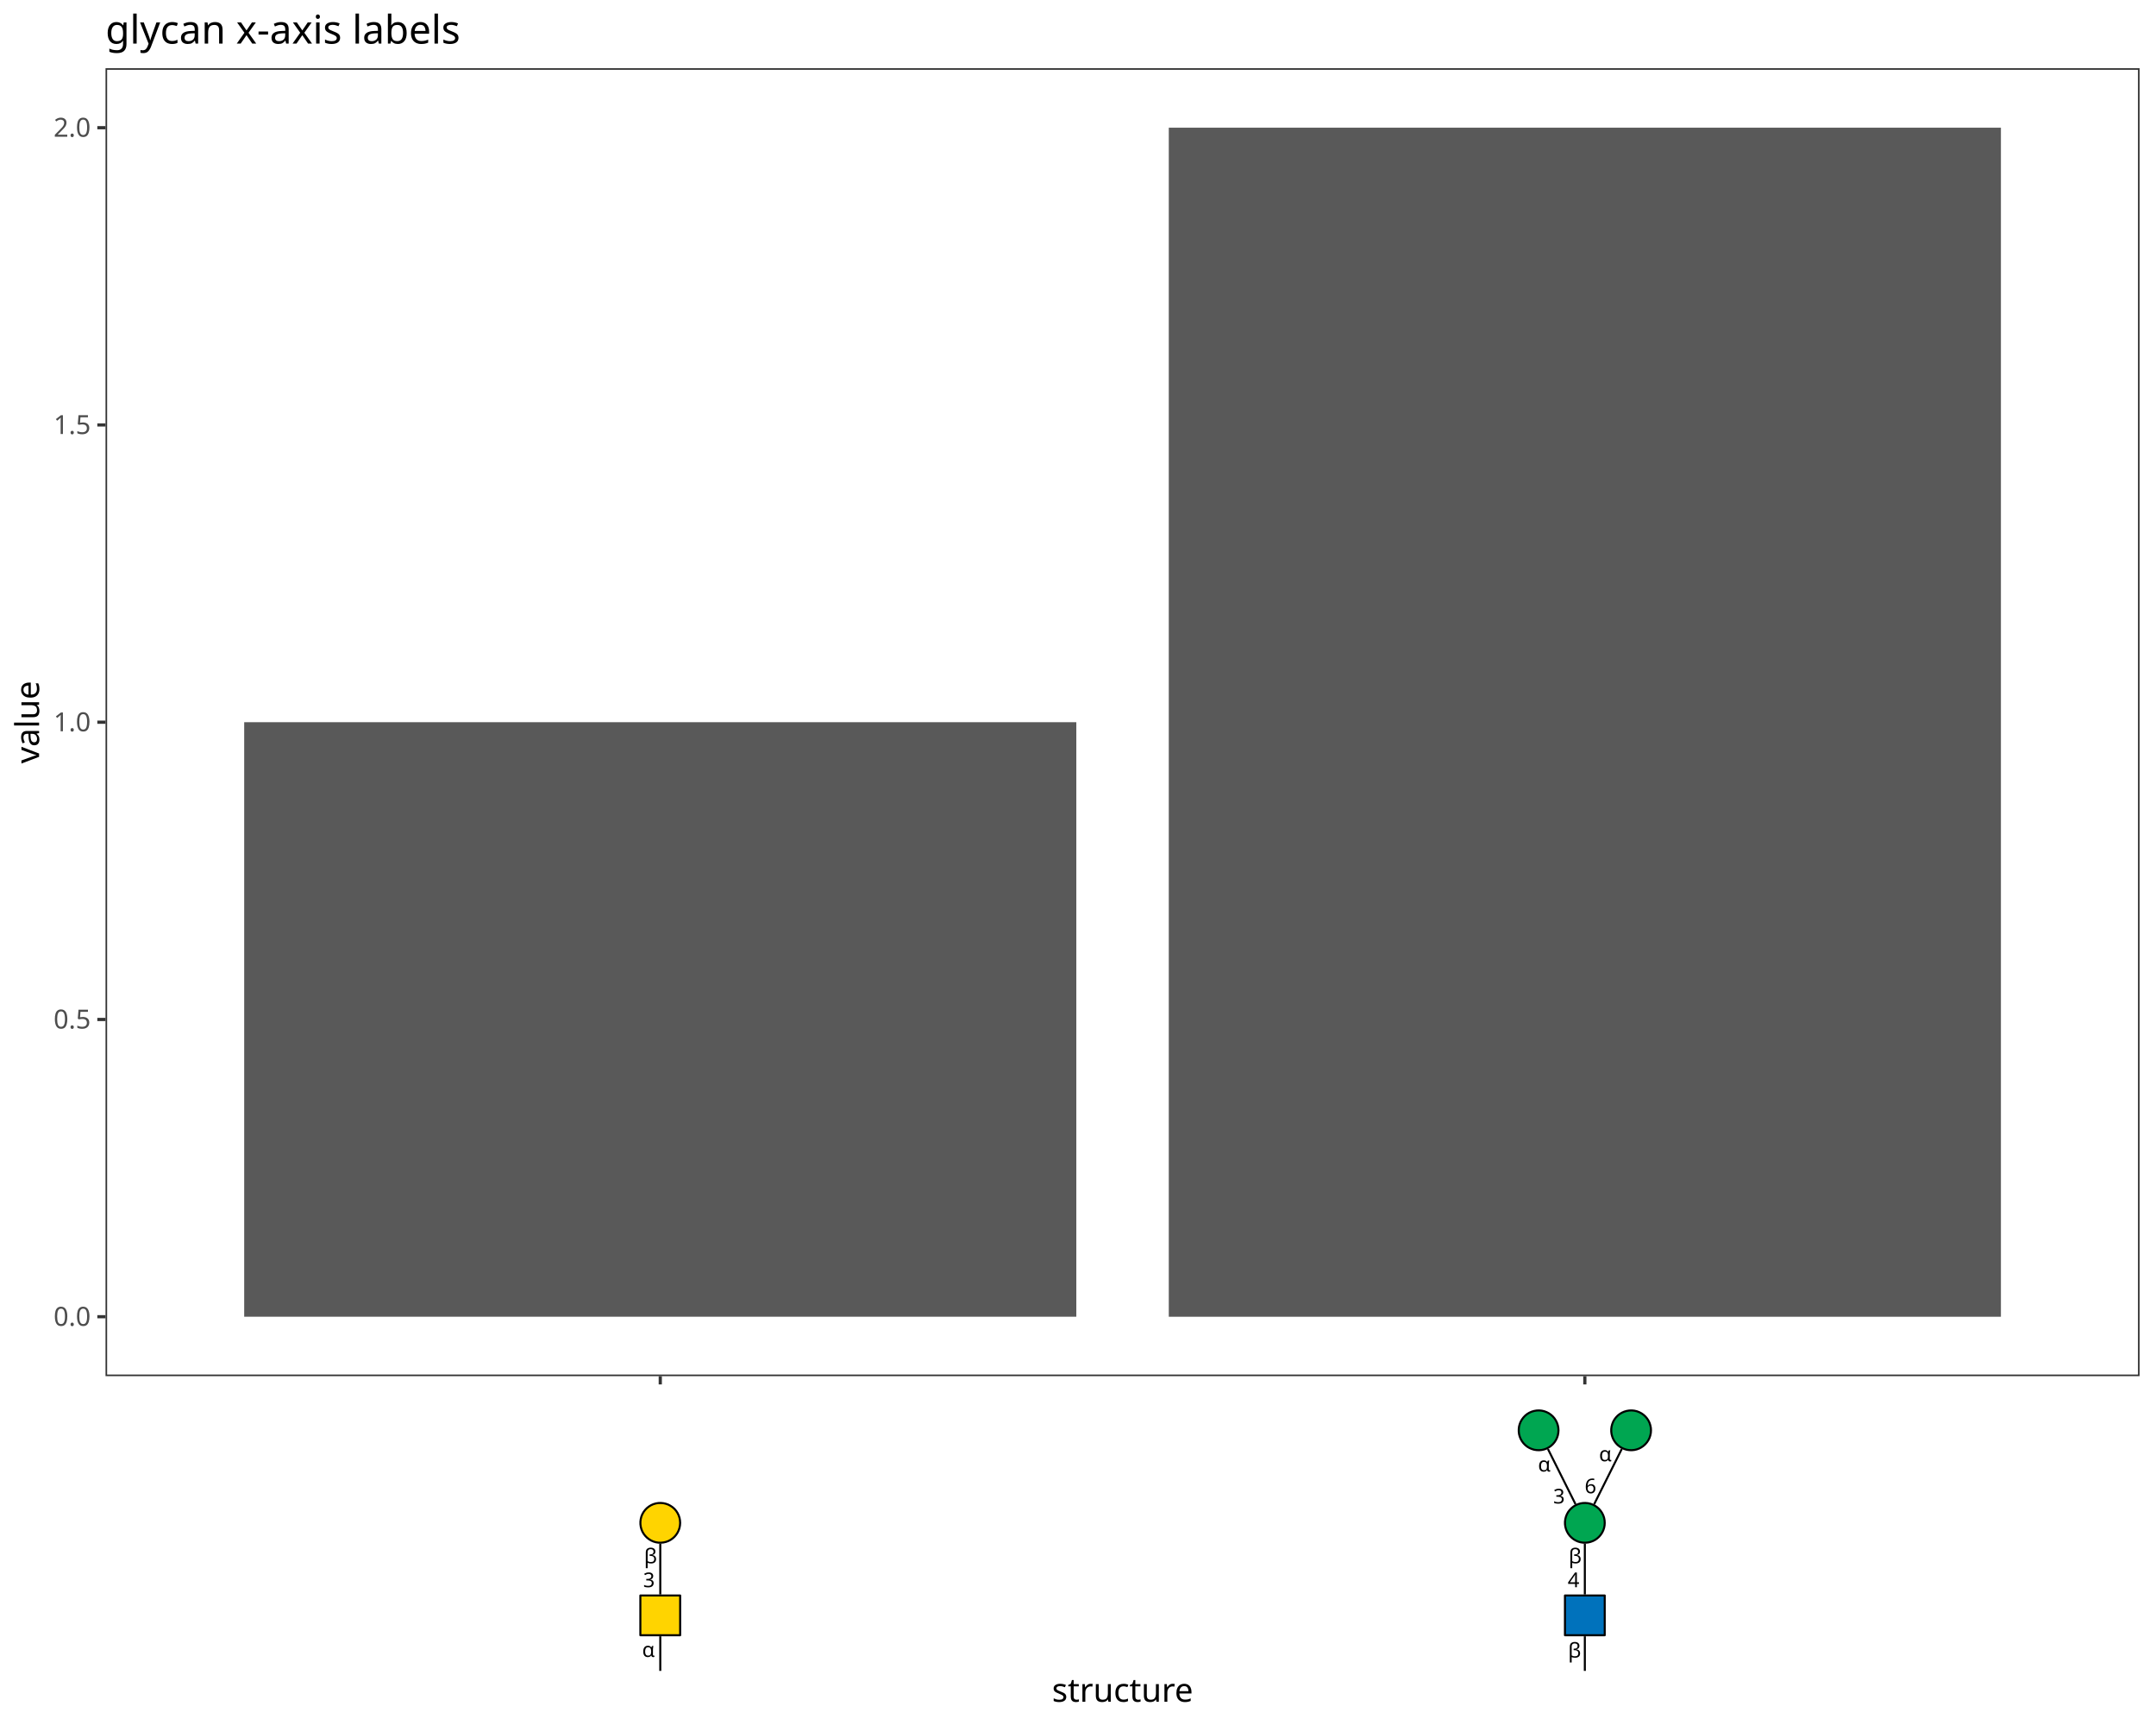
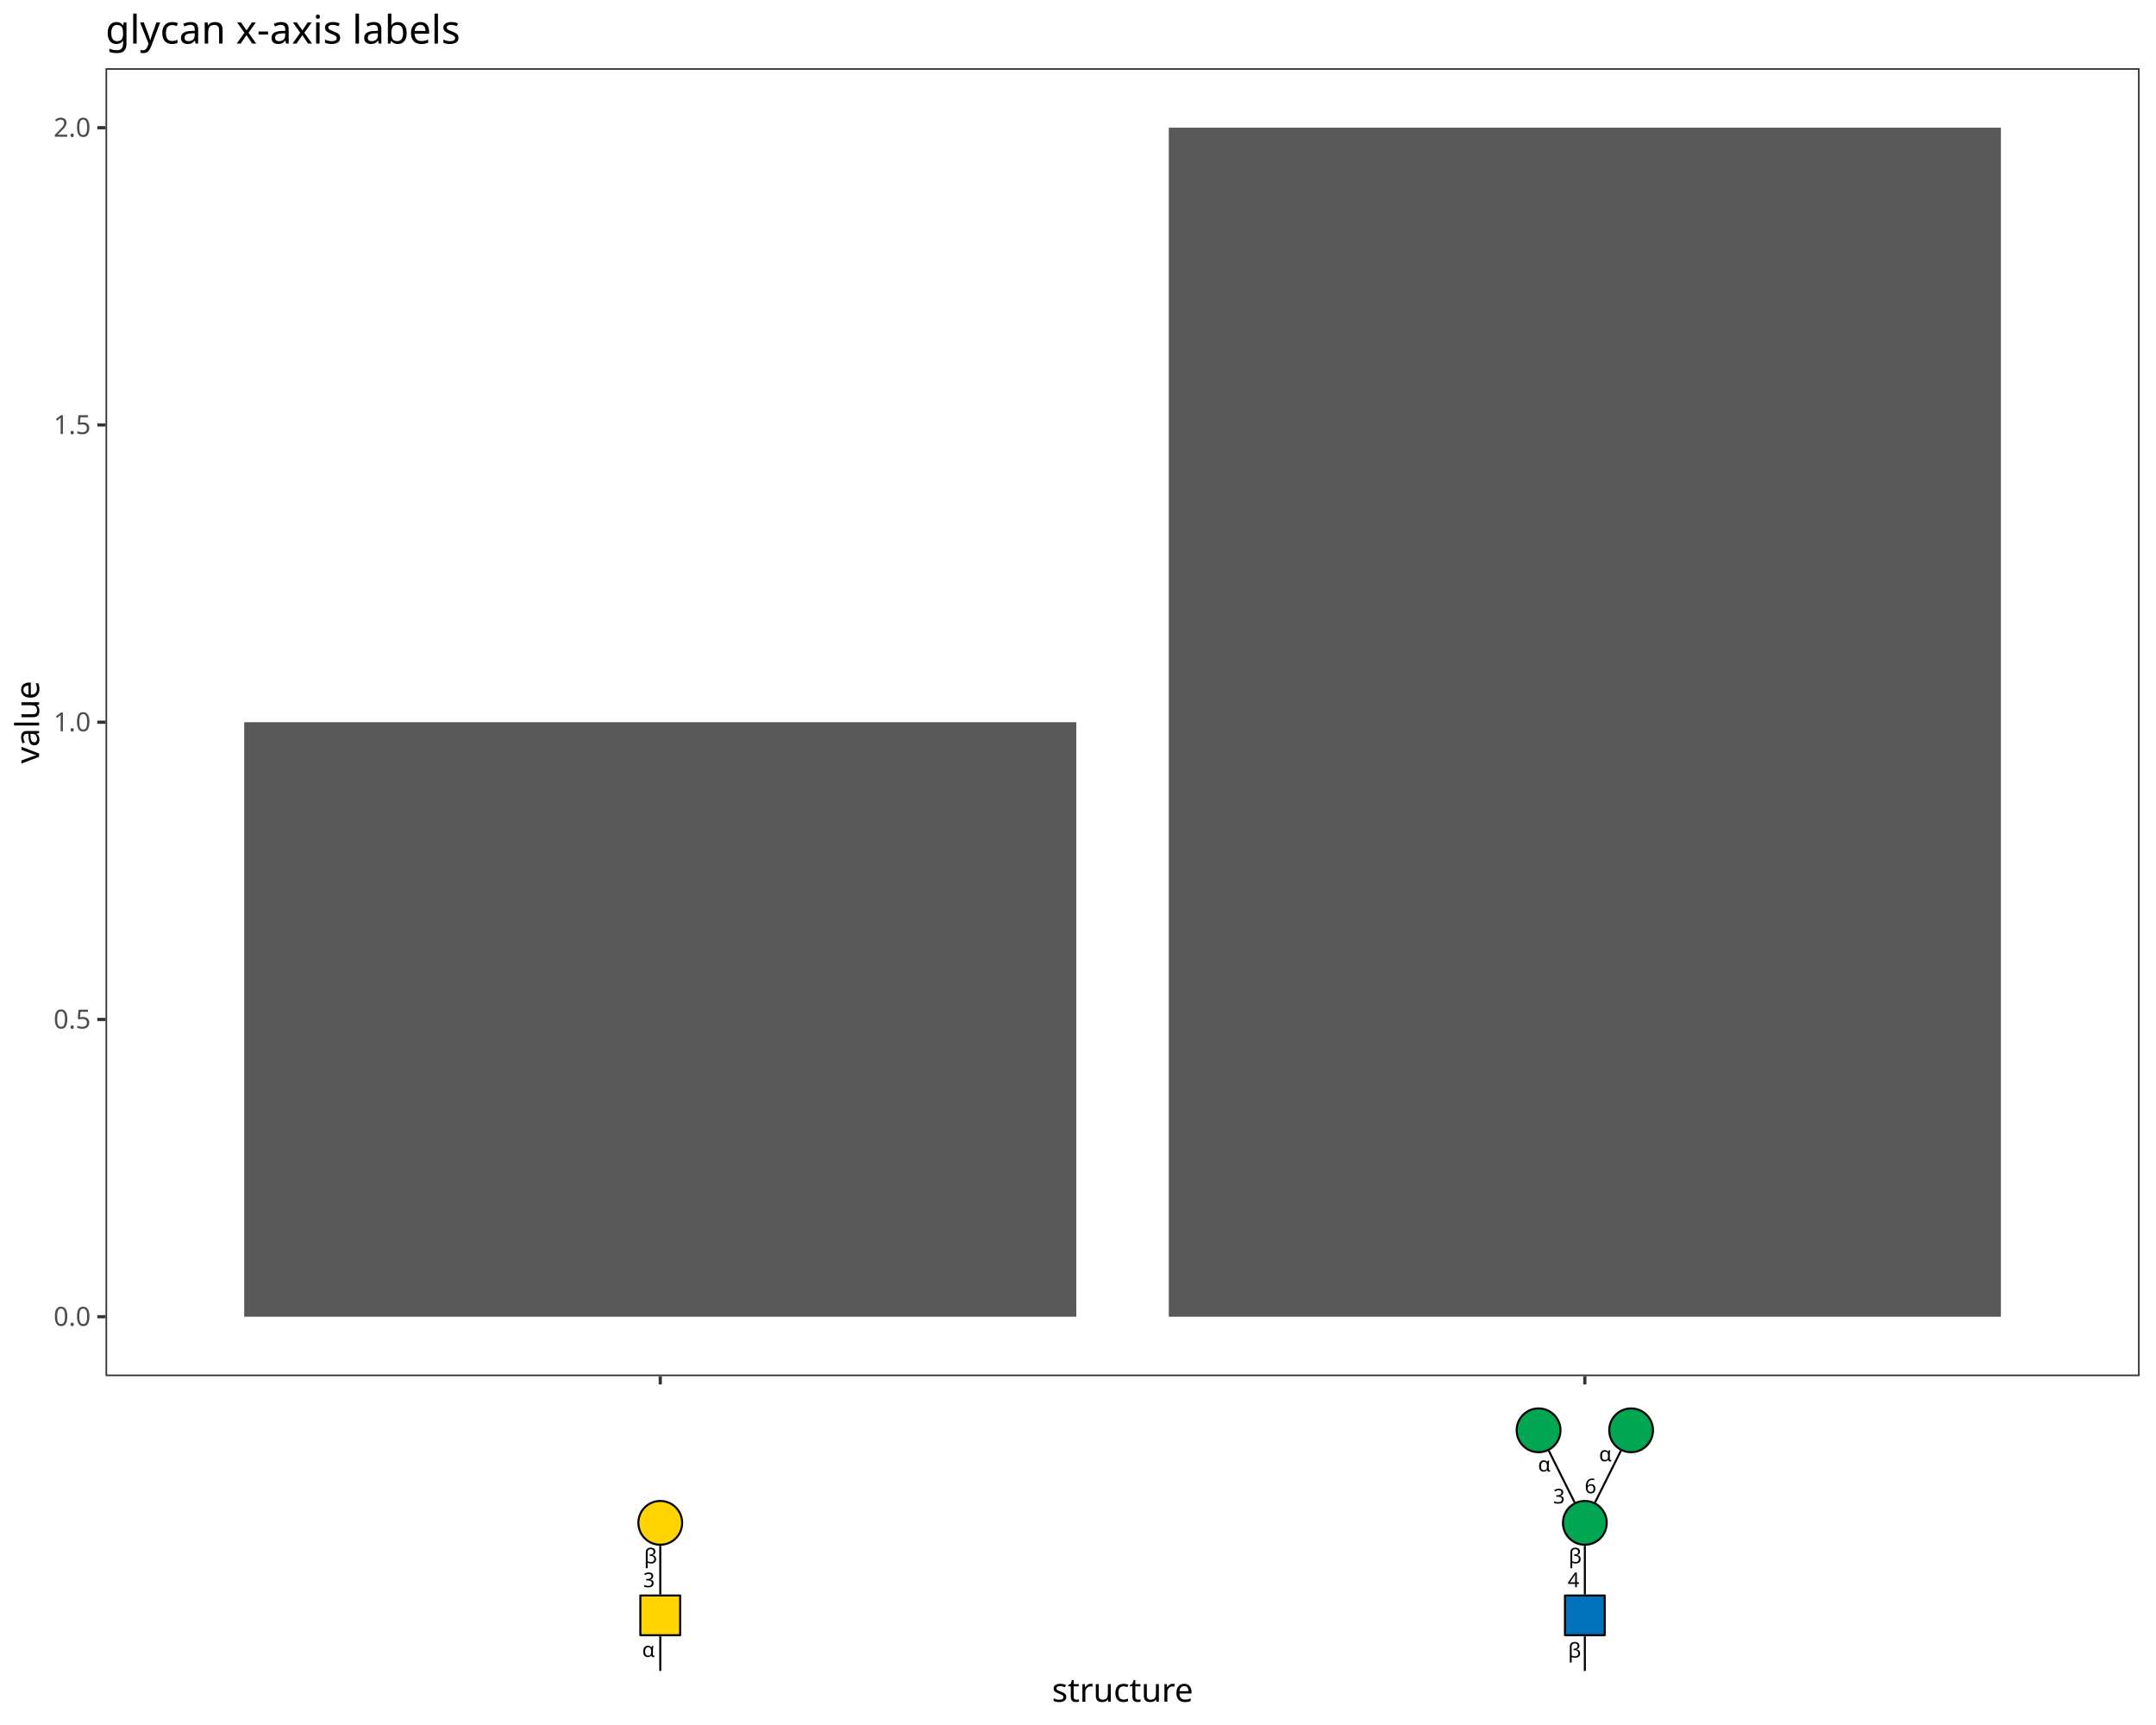
<svg xmlns="http://www.w3.org/2000/svg" class="svglite" data-engine-version="2.0" width="720.00pt" height="576.00pt" viewBox="0 0 720.00 576.00">
  <defs>
    <style type="text/css">
    .svglite line, .svglite polyline, .svglite polygon, .svglite path, .svglite rect, .svglite circle {
      fill: none;
      stroke: #000000;
      stroke-linecap: round;
      stroke-linejoin: round;
      stroke-miterlimit: 10.00;
    }
  </style>
  </defs>
  <rect width="100%" height="100%" style="stroke: none; fill: #FFFFFF;" />
  <defs>
    <clipPath id="cpMC4wMHw3MjAuMDB8MC4wMHw1NzYuMDA=">
      <rect x="0.00" y="0.00" width="720.00" height="576.00" />
    </clipPath>
  </defs>
  <g clip-path="url(#cpMC4wMHw3MjAuMDB8MC4wMHw1NzYuMDA=)">
    <rect x="0.00" y="0.00" width="720.00" height="576.00" style="stroke-width: 1.07; stroke: #FFFFFF; fill: #FFFFFF;" />
  </g>
  <defs>
    <clipPath id="cpMzUuMjR8NzE0LjUyfDIyLjc4fDQ1OS41Mw==">
      <rect x="35.24" y="22.78" width="679.28" height="436.74" />
    </clipPath>
  </defs>
  <g clip-path="url(#cpMzUuMjR8NzE0LjUyfDIyLjc4fDQ1OS41Mw==)">
    <rect x="35.24" y="22.78" width="679.28" height="436.74" style="stroke-width: 1.07; stroke: none; fill: #FFFFFF;" />
    <rect x="81.55" y="241.15" width="277.89" height="198.52" style="stroke-width: 1.07; stroke: none; stroke-linecap: butt; stroke-linejoin: miter; fill: #595959;" />
    <rect x="390.32" y="42.64" width="277.89" height="397.04" style="stroke-width: 1.07; stroke: none; stroke-linecap: butt; stroke-linejoin: miter; fill: #595959;" />
    <rect x="35.24" y="22.78" width="679.28" height="436.74" style="stroke-width: 1.07; stroke: #333333;" />
  </g>
  <g clip-path="url(#cpMC4wMHw3MjAuMDB8MC4wMHw1NzYuMDA=)">
    <text x="30.31" y="442.70" text-anchor="end" style="font-size: 8.80px; fill: #4D4D4D; font-family: sans;" textLength="12.23px" lengthAdjust="spacingAndGlyphs">0.0</text>
    <text x="30.31" y="343.44" text-anchor="end" style="font-size: 8.80px; fill: #4D4D4D; font-family: sans;" textLength="12.23px" lengthAdjust="spacingAndGlyphs">0.5</text>
    <text x="30.31" y="244.18" text-anchor="end" style="font-size: 8.80px; fill: #4D4D4D; font-family: sans;" textLength="12.23px" lengthAdjust="spacingAndGlyphs">1.0</text>
    <text x="30.31" y="144.92" text-anchor="end" style="font-size: 8.80px; fill: #4D4D4D; font-family: sans;" textLength="12.23px" lengthAdjust="spacingAndGlyphs">1.5</text>
    <text x="30.31" y="45.66" text-anchor="end" style="font-size: 8.80px; fill: #4D4D4D; font-family: sans;" textLength="12.23px" lengthAdjust="spacingAndGlyphs">2.0</text>
    <polyline points="32.50,439.67 35.24,439.67 " style="stroke-width: 1.07; stroke: #333333; stroke-linecap: butt;" />
    <polyline points="32.50,340.41 35.24,340.41 " style="stroke-width: 1.07; stroke: #333333; stroke-linecap: butt;" />
    <polyline points="32.50,241.15 35.24,241.15 " style="stroke-width: 1.07; stroke: #333333; stroke-linecap: butt;" />
    <polyline points="32.50,141.90 35.24,141.90 " style="stroke-width: 1.07; stroke: #333333; stroke-linecap: butt;" />
    <polyline points="32.50,42.64 35.24,42.64 " style="stroke-width: 1.07; stroke: #333333; stroke-linecap: butt;" />
    <polyline points="220.50,462.27 220.50,459.53 " style="stroke-width: 1.07; stroke: #333333; stroke-linecap: butt;" />
    <polyline points="529.26,462.27 529.26,459.53 " style="stroke-width: 1.07; stroke: #333333; stroke-linecap: butt;" />
    <line x1="220.50" y1="539.39" x2="220.50" y2="508.50" style="stroke-width: 0.68; stroke-linecap: butt;" />
    <line x1="220.50" y1="539.39" x2="220.50" y2="557.93" style="stroke-width: 0.68; stroke-linecap: butt;" />
-     <polygon points="227.14,508.50 227.08,507.65 226.92,506.81 226.65,506.00 226.28,505.24 225.82,504.52 225.27,503.87 224.64,503.30 223.94,502.82 223.19,502.42 222.39,502.13 221.56,501.94 220.71,501.86 219.86,501.88 219.02,502.02 218.20,502.26 217.42,502.61 216.70,503.05 216.03,503.58 215.44,504.19 214.93,504.87 214.51,505.61 214.19,506.40 213.98,507.23 213.87,508.07 213.87,508.92 213.98,509.77 214.19,510.59 214.51,511.38 214.93,512.12 215.44,512.80 216.03,513.41 216.70,513.94 217.42,514.38 218.20,514.73 219.02,514.97 219.86,515.11 220.71,515.13 221.56,515.05 222.39,514.86 223.19,514.57 223.94,514.18 224.64,513.69 225.27,513.12 225.82,512.47 226.28,511.76 226.65,510.99 226.92,510.18 227.08,509.35 227.14,508.50 " style="stroke-width: 0.68; stroke: #FFFFFF; stroke-linecap: butt; fill: #FFFFFF;" />
    <polygon points="213.85,546.03 213.85,532.75 227.14,532.75 227.14,546.03 213.85,546.03 " style="stroke-width: 0.68; stroke: #FFFFFF; stroke-linecap: butt; fill: #FFFFFF;" />
-     <polygon points="227.14,508.50 227.08,507.65 226.92,506.81 226.65,506.00 226.28,505.24 225.82,504.52 225.27,503.87 224.64,503.30 223.94,502.82 223.19,502.42 222.39,502.13 221.56,501.94 220.71,501.86 219.86,501.88 219.02,502.02 218.20,502.26 217.42,502.61 216.70,503.05 216.03,503.58 215.44,504.19 214.93,504.87 214.51,505.61 214.19,506.40 213.98,507.23 213.87,508.07 213.87,508.92 213.98,509.77 214.19,510.59 214.51,511.38 214.93,512.12 215.44,512.80 216.03,513.41 216.70,513.94 217.42,514.38 218.20,514.73 219.02,514.97 219.86,515.11 220.71,515.13 221.56,515.05 222.39,514.86 223.19,514.57 223.94,514.18 224.64,513.69 225.27,513.12 225.82,512.47 226.28,511.76 226.65,510.99 226.92,510.18 227.08,509.35 227.14,508.50 " style="stroke-width: 0.68; stroke-linecap: butt; fill: #FFD400;" />
+     <circle cx="220.50" cy="508.50" r="7.31" style="stroke-width: 0.68; stroke: #FFFFFF; stroke-linecap: butt; fill: #FFFFFF;" />
    <polygon points="213.85,546.03 213.85,532.75 227.14,532.75 227.14,546.03 213.85,546.03 " style="stroke-width: 0.68; stroke-linecap: butt; fill: #FFD400;" />
+     <circle cx="220.50" cy="508.50" r="7.31" style="stroke-width: 0.68; stroke-linecap: butt; fill: #FFD400;" />
    <text x="215.09" y="522.00" style="font-size: 6.83px; font-family: sans;" textLength="3.17px" lengthAdjust="spacingAndGlyphs">β</text>
    <text x="214.78" y="529.99" style="font-size: 6.83px; font-family: sans;" textLength="3.80px" lengthAdjust="spacingAndGlyphs">3</text>
    <text x="214.44" y="553.27" style="font-size: 6.83px; font-family: sans;" textLength="4.10px" lengthAdjust="spacingAndGlyphs">α</text>
    <line x1="529.26" y1="508.50" x2="513.81" y2="477.60" style="stroke-width: 0.68; stroke-linecap: butt;" />
    <line x1="529.26" y1="508.50" x2="544.71" y2="477.60" style="stroke-width: 0.68; stroke-linecap: butt;" />
    <line x1="529.26" y1="539.39" x2="529.26" y2="508.50" style="stroke-width: 0.68; stroke-linecap: butt;" />
    <line x1="529.26" y1="539.39" x2="529.26" y2="557.93" style="stroke-width: 0.68; stroke-linecap: butt;" />
    <polygon points="522.62,546.03 522.62,532.75 535.90,532.75 535.90,546.03 522.62,546.03 " style="stroke-width: 0.68; stroke: #FFFFFF; stroke-linecap: butt; fill: #FFFFFF;" />
-     <polygon points="520.46,477.60 520.40,476.75 520.24,475.92 519.97,475.11 519.60,474.34 519.14,473.63 518.59,472.98 517.96,472.41 517.26,471.92 516.50,471.53 515.70,471.23 514.87,471.04 514.03,470.96 513.18,470.99 512.34,471.13 511.52,471.37 510.74,471.71 510.01,472.15 509.35,472.68 508.76,473.30 508.25,473.98 507.83,474.72 507.51,475.51 507.29,476.33 507.19,477.18 507.19,478.03 507.29,478.87 507.51,479.69 507.83,480.48 508.25,481.22 508.76,481.91 509.35,482.52 510.01,483.05 510.74,483.49 511.52,483.83 512.34,484.08 513.18,484.21 514.03,484.24 514.87,484.16 515.70,483.97 516.50,483.68 517.26,483.28 517.96,482.79 518.59,482.22 519.14,481.57 519.60,480.86 519.97,480.09 520.24,479.29 520.40,478.45 520.46,477.60 " style="stroke-width: 0.68; stroke: #FFFFFF; stroke-linecap: butt; fill: #FFFFFF;" />
-     <polygon points="551.35,477.60 551.30,476.75 551.13,475.92 550.87,475.11 550.50,474.34 550.03,473.63 549.48,472.98 548.85,472.41 548.15,471.92 547.40,471.53 546.60,471.23 545.77,471.04 544.92,470.96 544.07,470.99 543.23,471.13 542.41,471.37 541.64,471.71 540.91,472.15 540.24,472.68 539.65,473.30 539.14,473.98 538.72,474.72 538.41,475.51 538.19,476.33 538.08,477.18 538.08,478.03 538.19,478.87 538.41,479.69 538.72,480.48 539.14,481.22 539.65,481.91 540.24,482.52 540.91,483.05 541.64,483.49 542.41,483.83 543.23,484.08 544.07,484.21 544.92,484.24 545.77,484.16 546.60,483.97 547.40,483.68 548.15,483.28 548.85,482.79 549.48,482.22 550.03,481.57 550.50,480.86 550.87,480.09 551.13,479.29 551.30,478.45 551.35,477.60 " style="stroke-width: 0.68; stroke: #FFFFFF; stroke-linecap: butt; fill: #FFFFFF;" />
-     <polygon points="535.90,508.50 535.85,507.65 535.69,506.81 535.42,506.00 535.05,505.24 534.58,504.52 534.03,503.87 533.40,503.30 532.71,502.82 531.95,502.42 531.15,502.13 530.32,501.94 529.47,501.86 528.62,501.88 527.78,502.02 526.97,502.26 526.19,502.61 525.46,503.05 524.80,503.58 524.20,504.19 523.69,504.87 523.28,505.61 522.96,506.40 522.74,507.23 522.63,508.07 522.63,508.92 522.74,509.77 522.96,510.59 523.28,511.38 523.69,512.12 524.20,512.80 524.80,513.41 525.46,513.94 526.19,514.38 526.97,514.73 527.78,514.97 528.62,515.11 529.47,515.13 530.32,515.05 531.15,514.86 531.95,514.57 532.71,514.18 533.40,513.69 534.03,513.12 534.58,512.47 535.05,511.76 535.42,510.99 535.69,510.18 535.85,509.35 535.90,508.50 " style="stroke-width: 0.68; stroke: #FFFFFF; stroke-linecap: butt; fill: #FFFFFF;" />
+     <circle cx="513.81" cy="477.60" r="7.31" style="stroke-width: 0.68; stroke: #FFFFFF; stroke-linecap: butt; fill: #FFFFFF;" />
+     <circle cx="544.71" cy="477.60" r="7.31" style="stroke-width: 0.68; stroke: #FFFFFF; stroke-linecap: butt; fill: #FFFFFF;" />
+     <circle cx="529.26" cy="508.50" r="7.31" style="stroke-width: 0.68; stroke: #FFFFFF; stroke-linecap: butt; fill: #FFFFFF;" />
    <polygon points="522.62,546.03 522.62,532.75 535.90,532.75 535.90,546.03 522.62,546.03 " style="stroke-width: 0.68; stroke-linecap: butt; fill: #0072BC;" />
-     <polygon points="520.46,477.60 520.40,476.75 520.24,475.92 519.97,475.11 519.60,474.34 519.14,473.63 518.59,472.98 517.96,472.41 517.26,471.92 516.50,471.53 515.70,471.23 514.87,471.04 514.03,470.96 513.18,470.99 512.34,471.13 511.52,471.37 510.74,471.71 510.01,472.15 509.35,472.68 508.76,473.30 508.25,473.98 507.83,474.72 507.51,475.51 507.29,476.33 507.19,477.18 507.19,478.03 507.29,478.87 507.51,479.69 507.83,480.48 508.25,481.22 508.76,481.91 509.35,482.52 510.01,483.05 510.74,483.49 511.52,483.83 512.34,484.08 513.18,484.21 514.03,484.24 514.87,484.16 515.70,483.97 516.50,483.68 517.26,483.28 517.96,482.79 518.59,482.22 519.14,481.57 519.60,480.86 519.97,480.09 520.24,479.29 520.40,478.45 520.46,477.60 " style="stroke-width: 0.68; stroke-linecap: butt; fill: #00A651;" />
-     <polygon points="551.35,477.60 551.30,476.75 551.13,475.92 550.87,475.11 550.50,474.34 550.03,473.63 549.48,472.98 548.85,472.41 548.15,471.92 547.40,471.53 546.60,471.23 545.77,471.04 544.92,470.96 544.07,470.99 543.23,471.13 542.41,471.37 541.64,471.71 540.91,472.15 540.24,472.68 539.65,473.30 539.14,473.98 538.72,474.72 538.41,475.51 538.19,476.33 538.08,477.18 538.08,478.03 538.19,478.87 538.41,479.69 538.72,480.48 539.14,481.22 539.65,481.91 540.24,482.52 540.91,483.05 541.64,483.49 542.41,483.83 543.23,484.08 544.07,484.21 544.92,484.24 545.77,484.16 546.60,483.97 547.40,483.68 548.15,483.28 548.85,482.79 549.48,482.22 550.03,481.57 550.50,480.86 550.87,480.09 551.13,479.29 551.30,478.45 551.35,477.60 " style="stroke-width: 0.68; stroke-linecap: butt; fill: #00A651;" />
-     <polygon points="535.90,508.50 535.85,507.65 535.69,506.81 535.42,506.00 535.05,505.24 534.58,504.52 534.03,503.87 533.40,503.30 532.71,502.82 531.95,502.42 531.15,502.13 530.32,501.94 529.47,501.86 528.62,501.88 527.78,502.02 526.97,502.26 526.19,502.61 525.46,503.05 524.80,503.58 524.20,504.19 523.69,504.87 523.28,505.61 522.96,506.40 522.74,507.23 522.63,508.07 522.63,508.92 522.74,509.77 522.96,510.59 523.28,511.38 523.69,512.12 524.20,512.80 524.80,513.41 525.46,513.94 526.19,514.38 526.97,514.73 527.78,514.97 528.62,515.11 529.47,515.13 530.32,515.05 531.15,514.86 531.95,514.57 532.71,514.18 533.40,513.69 534.03,513.12 534.58,512.47 535.05,511.76 535.42,510.99 535.69,510.18 535.85,509.35 535.90,508.50 " style="stroke-width: 0.68; stroke-linecap: butt; fill: #00A651;" />
+     <circle cx="513.81" cy="477.60" r="7.31" style="stroke-width: 0.68; stroke-linecap: butt; fill: #00A651;" />
+     <circle cx="544.71" cy="477.60" r="7.31" style="stroke-width: 0.68; stroke-linecap: butt; fill: #00A651;" />
+     <circle cx="529.26" cy="508.50" r="7.31" style="stroke-width: 0.68; stroke-linecap: butt; fill: #00A651;" />
    <text x="513.61" y="491.36" style="font-size: 6.83px; font-family: sans;" textLength="4.10px" lengthAdjust="spacingAndGlyphs">α</text>
    <text x="518.69" y="502.04" style="font-size: 6.83px; font-family: sans;" textLength="3.80px" lengthAdjust="spacingAndGlyphs">3</text>
    <text x="533.99" y="487.94" style="font-size: 6.83px; font-family: sans;" textLength="4.10px" lengthAdjust="spacingAndGlyphs">α</text>
    <text x="529.20" y="498.63" style="font-size: 6.83px; font-family: sans;" textLength="3.80px" lengthAdjust="spacingAndGlyphs">6</text>
    <text x="523.86" y="522.00" style="font-size: 6.83px; font-family: sans;" textLength="3.17px" lengthAdjust="spacingAndGlyphs">β</text>
    <text x="523.54" y="529.99" style="font-size: 6.83px; font-family: sans;" textLength="3.80px" lengthAdjust="spacingAndGlyphs">4</text>
    <text x="523.67" y="553.48" style="font-size: 6.83px; font-family: sans;" textLength="3.17px" lengthAdjust="spacingAndGlyphs">β</text>
    <text x="374.88" y="568.24" text-anchor="middle" style="font-size: 11.00px; font-family: sans;" textLength="42.80px" lengthAdjust="spacingAndGlyphs">structure</text>
    <text transform="translate(13.05,241.15) rotate(-90)" text-anchor="middle" style="font-size: 11.00px; font-family: sans;" textLength="26.30px" lengthAdjust="spacingAndGlyphs">value</text>
    <text x="35.24" y="14.56" style="font-size: 13.20px; font-family: sans;" textLength="114.48px" lengthAdjust="spacingAndGlyphs">glycan x-axis labels</text>
  </g>
</svg>
